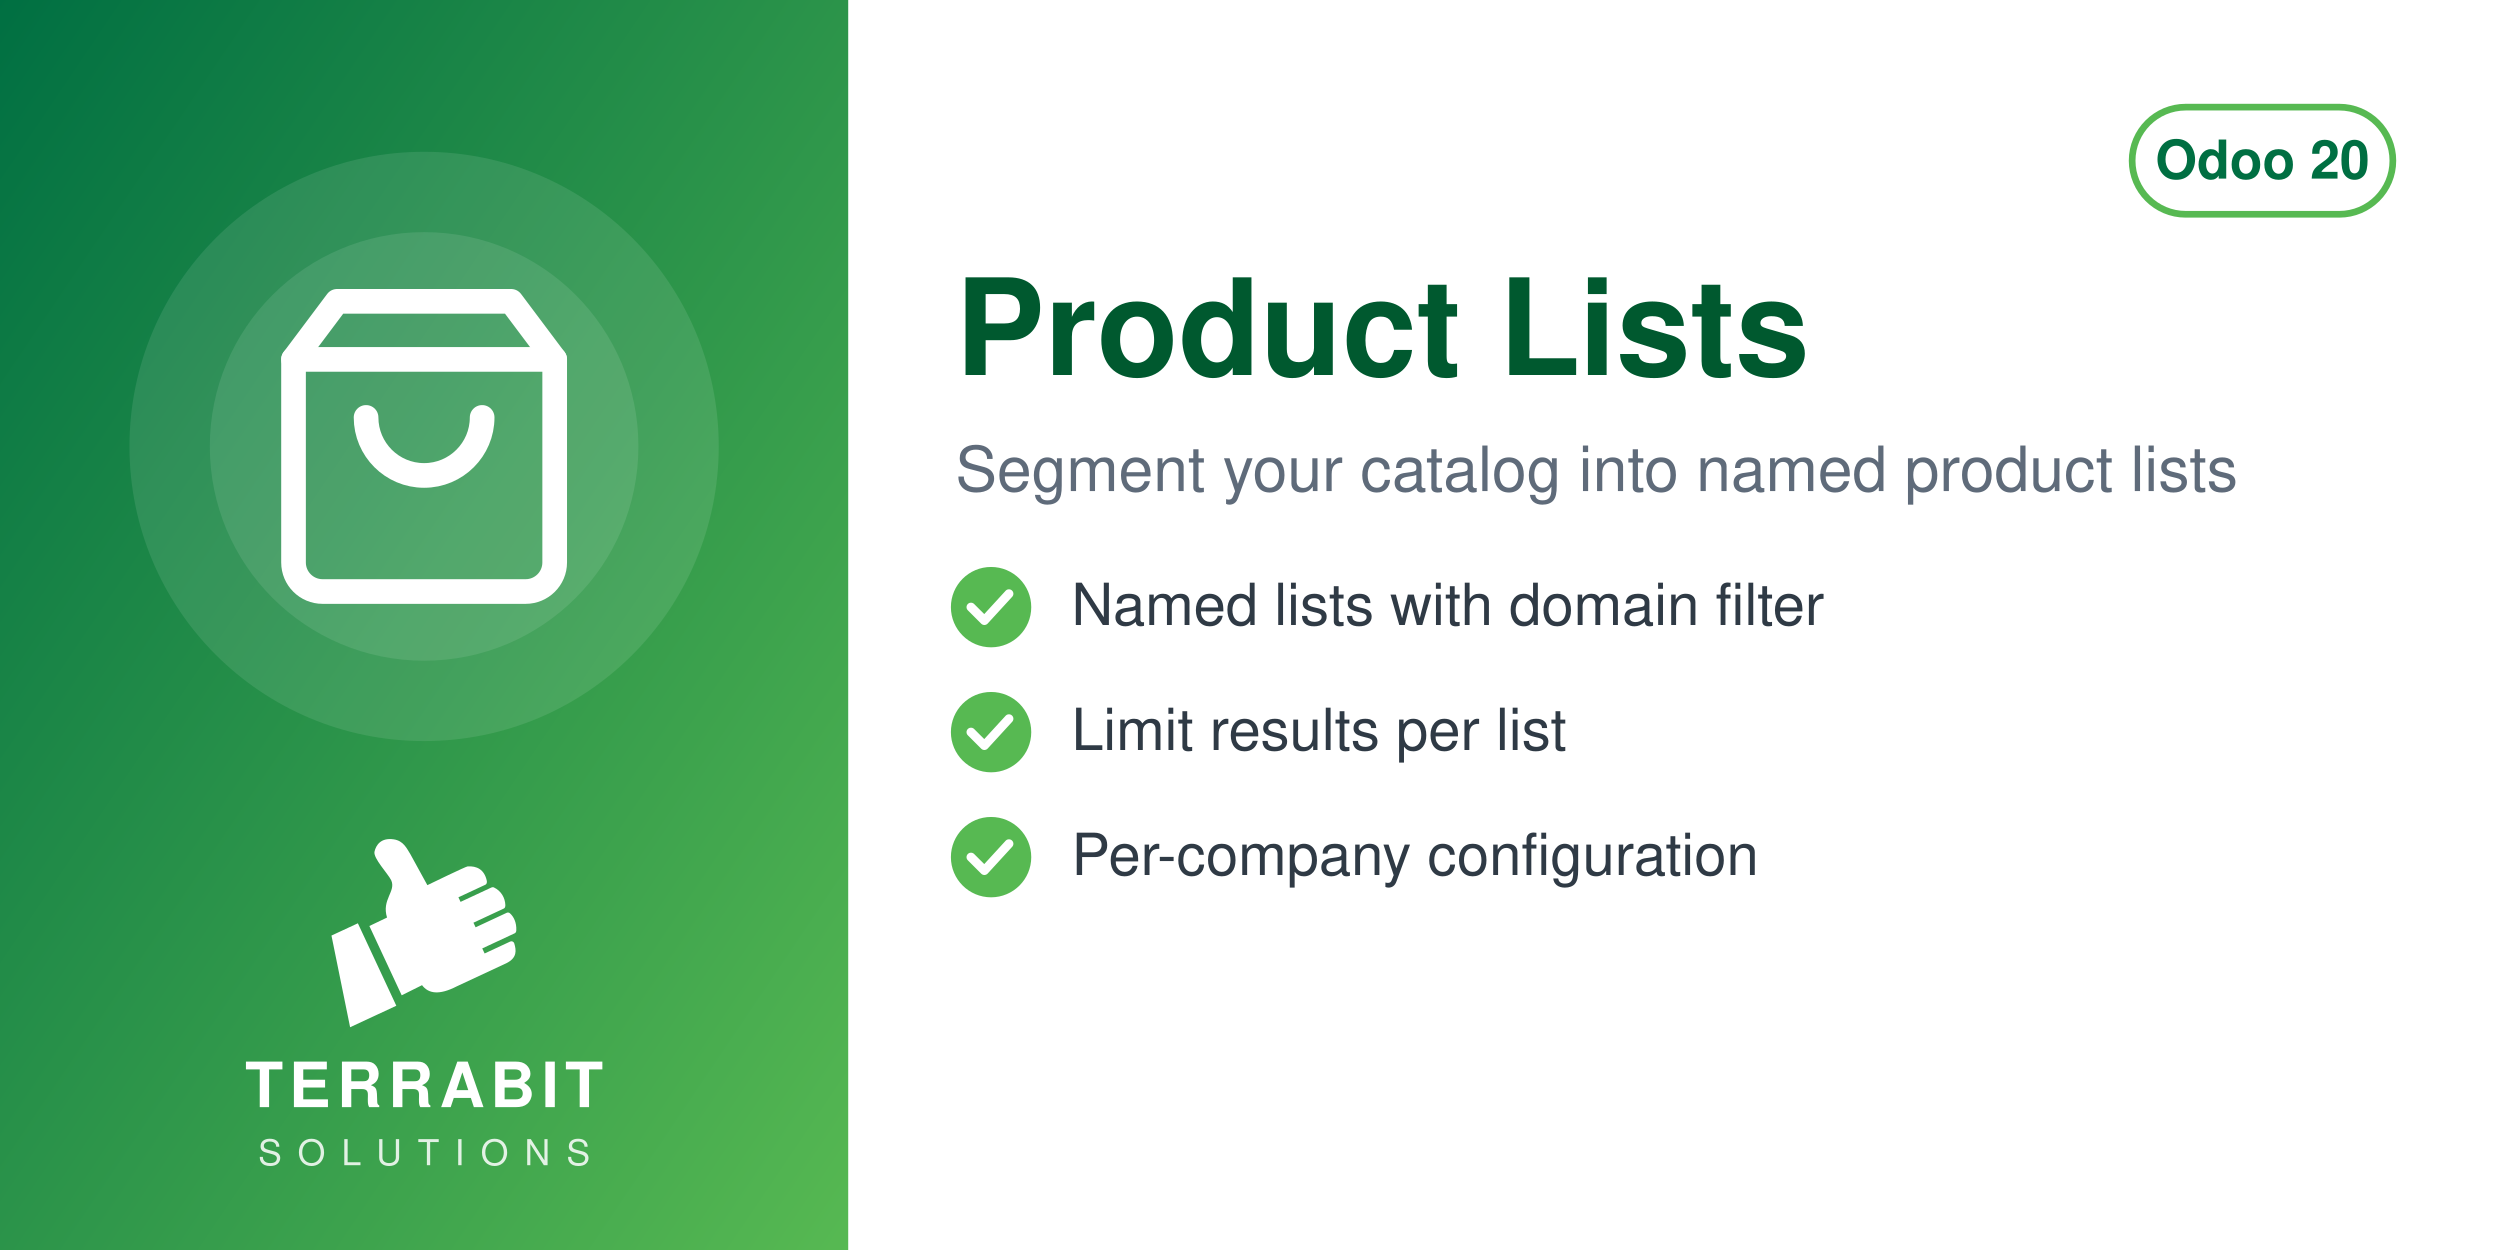
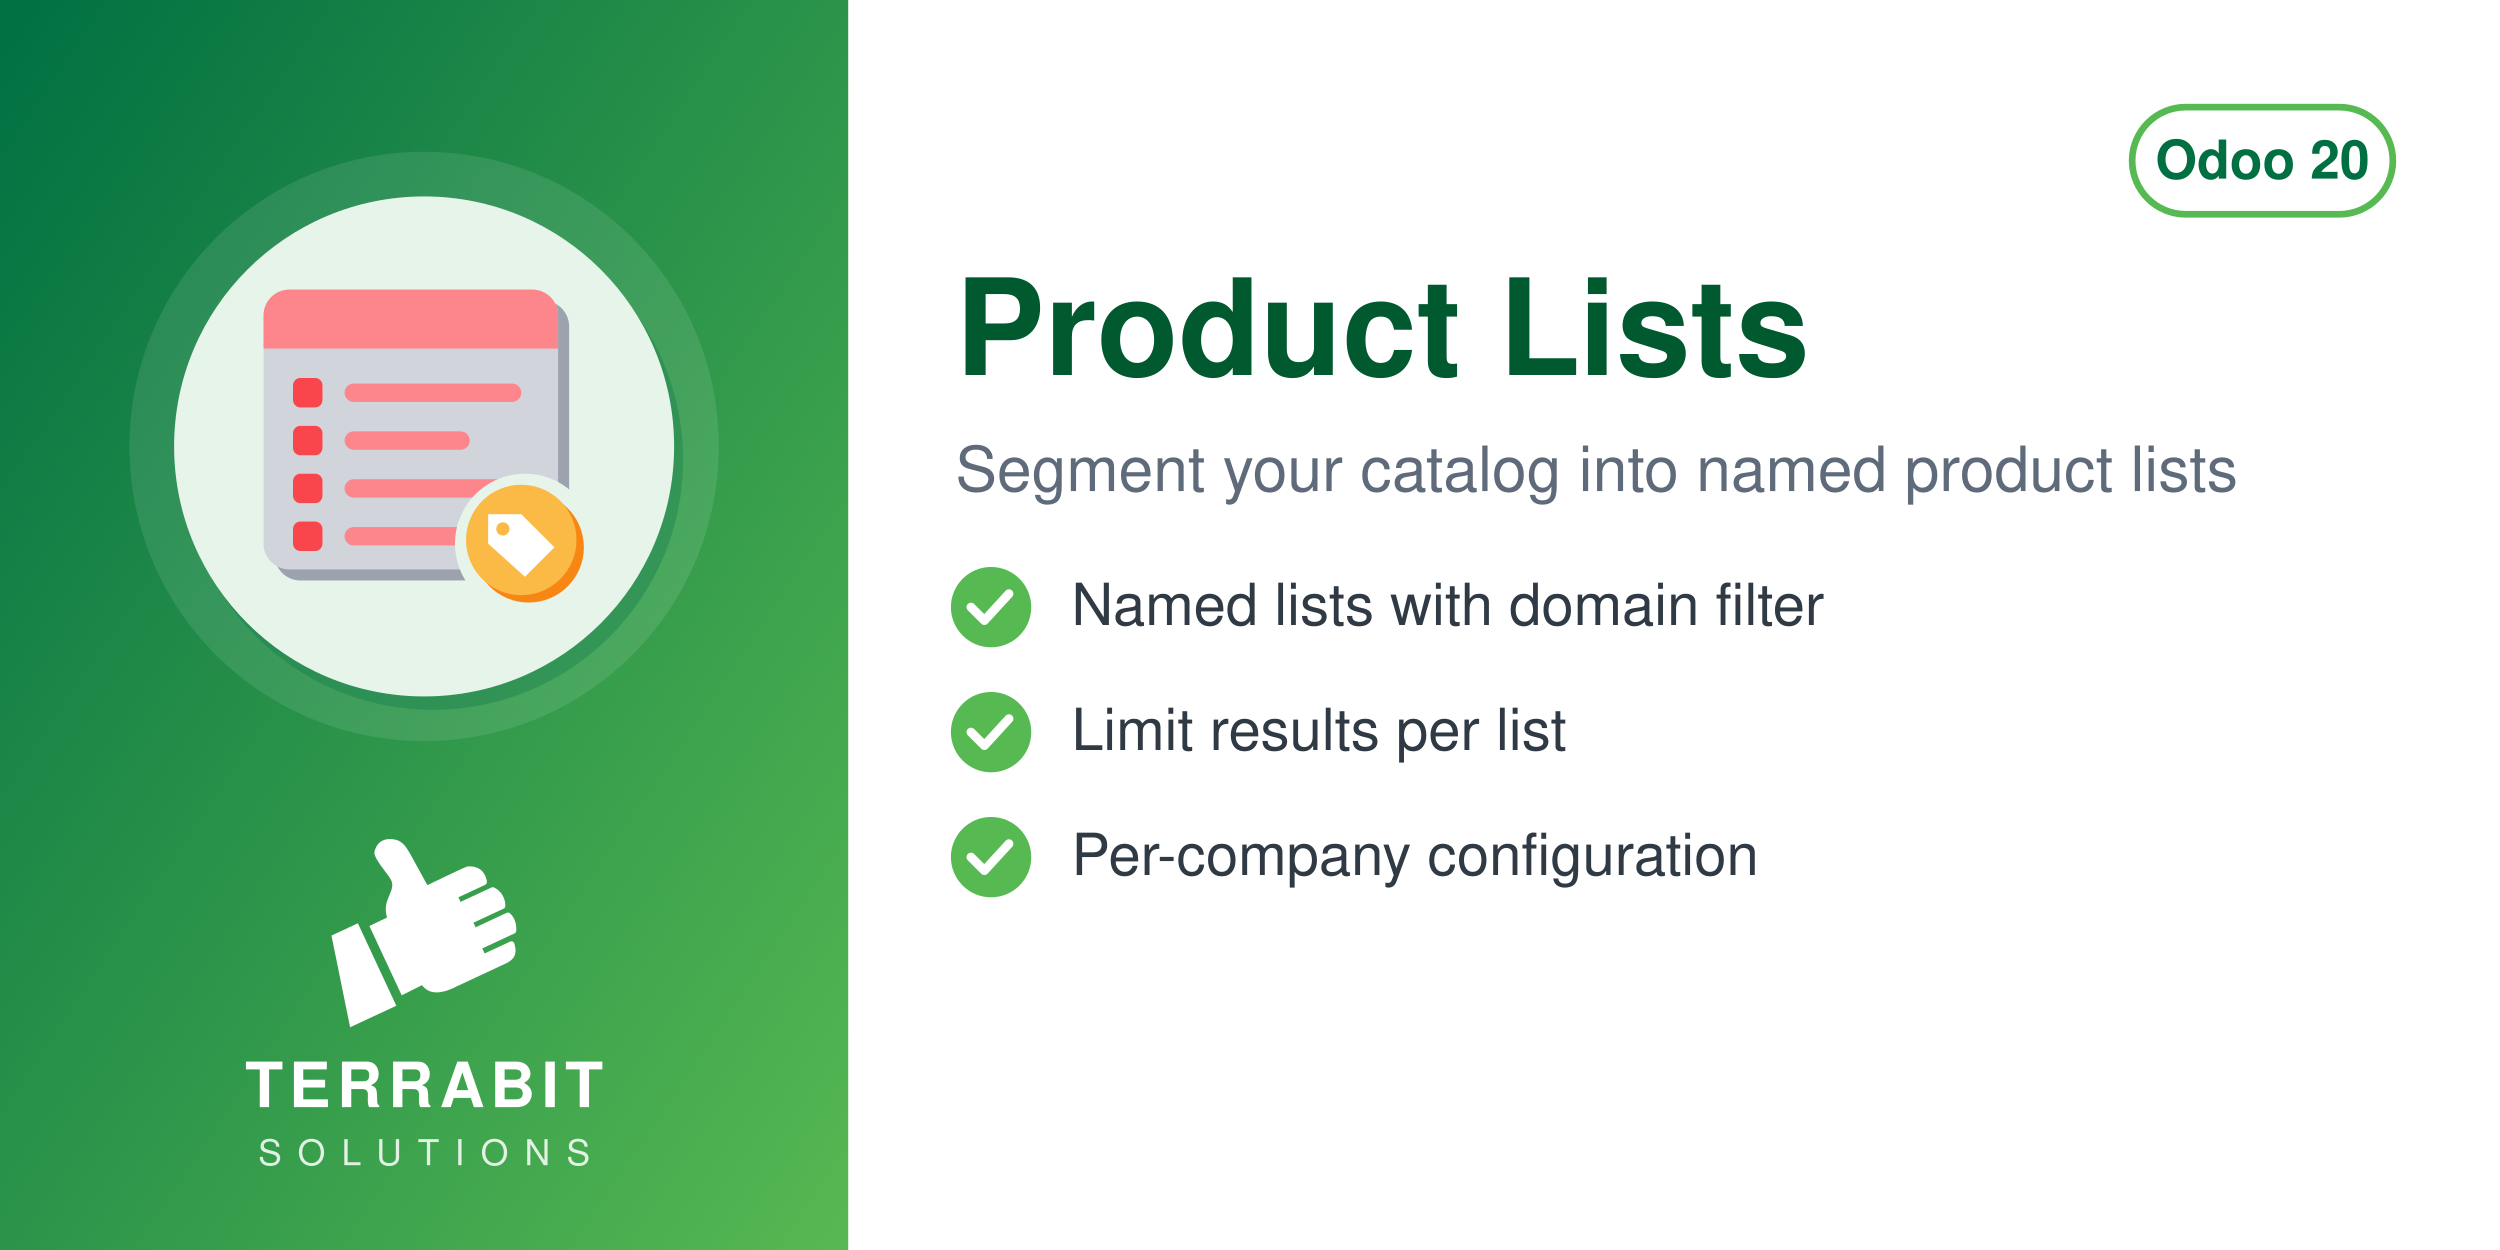
<svg xmlns="http://www.w3.org/2000/svg" width="560" height="280" viewBox="0 0 560 280">
  <defs>
    <linearGradient id="g" x1="0" y1="0" x2="1" y2="1">
      <stop offset="0" stop-color="#006F42" />
      <stop offset="1" stop-color="#57B952" />
    </linearGradient>
  </defs>
  <rect width="560" height="280" fill="#FFFFFF" />
  <rect width="190" height="280" fill="url(#g)" />
  <circle cx="95.0" cy="100" r="66" fill="white" opacity="0.10" />
-   <circle cx="95.0" cy="100" r="48" fill="white" opacity="0.10" />
-   <svg x="56.0" y="61.0" width="78" height="78" viewBox="0 0 24 24">
-     <g fill="none" stroke="white" stroke-width="1.7" stroke-linecap="round" stroke-linejoin="round">
-       <path d="M6 2 3 6v14a2 2 0 0 0 2 2h14a2 2 0 0 0 2-2V6l-3-4z" />
-       <path d="M3 6h18M16 10a4 4 0 0 1-8 0" />
+   <circle cx="97.0" cy="103" r="56" fill="#006F42" opacity="0.30" />
+   <circle cx="95.0" cy="100" r="56" fill="#E6F4EA" />
+   <svg x="54.0" y="59.0" width="82" height="82" viewBox="0 0 100 100" preserveAspectRatio="xMidYMid meet">
+     <g transform="translate(0.11,-0.88) scale(1.0057)">
+       <defs>
+         <mask id="mi-cut" maskUnits="userSpaceOnUse" x="-20" y="-20" width="140" height="140">
+           <rect x="-20" y="-20" width="140" height="140" fill="#fff" />
+           <circle cx="77" cy="77" r="19" fill="#000" />
+         </mask>
+       </defs>
+       <g mask="url(#mi-cut)">
+         <g transform="translate(3,3)" fill="#9CA3AF">
+           <rect x="6" y="8" width="80" height="76" rx="7" />
+         </g>
+         <g fill="#D1D5DB">
+           <rect x="6" y="8" width="80" height="76" rx="7" />
+         </g>
+         <path d="M6,15 a7,7 0 0 1 7,-7 h66 a7,7 0 0 1 7,7 v9 h-80z" fill="#FC868B" />
+         <rect x="14" y="32" width="8" height="8" rx="2" fill="#F9464C" />
+         <rect x="28" y="33.5" width="48" height="5" rx="2.5" fill="#FC868B" />
+         <rect x="14" y="45" width="8" height="8" rx="2" fill="#F9464C" />
+         <rect x="28" y="46.5" width="34" height="5" rx="2.5" fill="#FC868B" />
+         <rect x="14" y="58" width="8" height="8" rx="2" fill="#F9464C" />
+         <rect x="28" y="59.5" width="48" height="5" rx="2.5" fill="#FC868B" />
+         <rect x="14" y="71" width="8" height="8" rx="2" fill="#F9464C" />
+         <rect x="28" y="72.5" width="34" height="5" rx="2.5" fill="#FC868B" />
+       </g>
+       <circle cx="78" cy="78" r="15" fill="#F78613" />
+       <circle cx="76" cy="76" r="15" fill="#FBB945" />
+       <path d="M67,69 h9 l9,9 l-8,8 l-10,-9z" fill="#FFFFFF" />
+       <circle cx="71" cy="73" r="1.8" fill="#FBB945" />
    </g>
  </svg>
  <svg x="72.0" y="186" width="46" height="46" viewBox="4045 2535 3400 3400" preserveAspectRatio="xMidYMid meet">
    <path fill="#FFFFFF" d="M4648.32 4073.59l636.59 1365.17 -765.09 355.96 -308.63 -1517.87 437.13 -203.26zm725.61 1192.32l336.75 -167.88c105.65,140.85 282.69,170.72 576.82,18.8l819.92 -382.33c181.4,-90.13 164.26,-214.57 130.07,-328.43 -4.28,-14.25 -13.68,-24.81 -27.34,-30.7 -13.67,-5.89 -27.61,-5.11 -41.09,1.18l-422.32 196.93 -39.04 -83.72 538.07 -250.91c16.64,-7.76 24.7,-27.69 25.58,-46.04 6.48,-134.33 -44.36,-230.89 -105.84,-285.23 -15.2,-13.44 -35.71,-15.59 -54.12,-7l-513.92 239.64 -35.6 -76.34 506.31 -236.1c17.69,-8.25 22.52,-36.93 21.83,-56.45 -4.1,-117.31 -67.62,-232.74 -187.72,-290.66 -13.94,-6.72 -28.64,-6.36 -42.69,0.19l-511.21 238.38 -35.37 -75.86 448.98 -209.36c20.44,-9.53 25.81,-42.28 21.02,-64.32 -41.02,-189.07 -167.92,-247.8 -318.14,-237.87 -29.39,1.94 -589.86,273.16 -665.95,310.54l-281.84 -513.57c-59.06,-93.13 -112.7,-221.7 -276.47,-245.13 -211.24,-30.22 -291.56,94.38 -316.89,203.13 -25.32,108.75 223.84,365.99 276.05,473.69 85.52,184.27 -161.86,318.11 -68.41,617.99l-292.54 139.94 535.09 1147.51z" />
  </svg>
  <text x="95.0" y="248" text-anchor="middle" font-family="Helvetica,Arial,sans-serif" font-size="14" font-weight="800" letter-spacing="1.4" fill="white">TERRABIT</text>
  <text x="95.0" y="261" text-anchor="middle" font-family="Helvetica,Arial,sans-serif" font-size="8" font-weight="500" letter-spacing="3.6" fill="white" opacity="0.85">SOLUTIONS</text>
  <g>
    <rect x="477.6" y="24" width="58.4" height="24" rx="12" fill="none" stroke="#57B952" stroke-width="1.5" />
    <text x="506.8" y="40" text-anchor="middle" font-family="Helvetica,Arial,sans-serif" font-size="12" font-weight="700" fill="#006F42">Odoo 20</text>
  </g>
  <text x="214" y="84" font-family="Helvetica,Arial,sans-serif" font-size="30" font-weight="700" fill="#00592F">Product Lists</text>
  <text x="214" y="110" font-family="Helvetica,Arial,sans-serif" font-size="14" fill="#5F6B7A">Segment your catalog into named product lists</text>
  <circle cx="222" cy="136" r="9" fill="#57B952" />
  <path d="M217.5 136 l3 3 l5.5 -6" fill="none" stroke="white" stroke-width="2" stroke-linecap="round" stroke-linejoin="round" />
  <text x="240" y="140" font-family="Helvetica,Arial,sans-serif" font-size="13" fill="#2F3A45">Named lists with domain filter</text>
  <circle cx="222" cy="164" r="9" fill="#57B952" />
  <path d="M217.5 164 l3 3 l5.5 -6" fill="none" stroke="white" stroke-width="2" stroke-linecap="round" stroke-linejoin="round" />
  <text x="240" y="168" font-family="Helvetica,Arial,sans-serif" font-size="13" fill="#2F3A45">Limit results per list</text>
  <circle cx="222" cy="192" r="9" fill="#57B952" />
  <path d="M217.5 192 l3 3 l5.5 -6" fill="none" stroke="white" stroke-width="2" stroke-linecap="round" stroke-linejoin="round" />
  <text x="240" y="196" font-family="Helvetica,Arial,sans-serif" font-size="13" fill="#2F3A45">Per-company configuration</text>
</svg>
